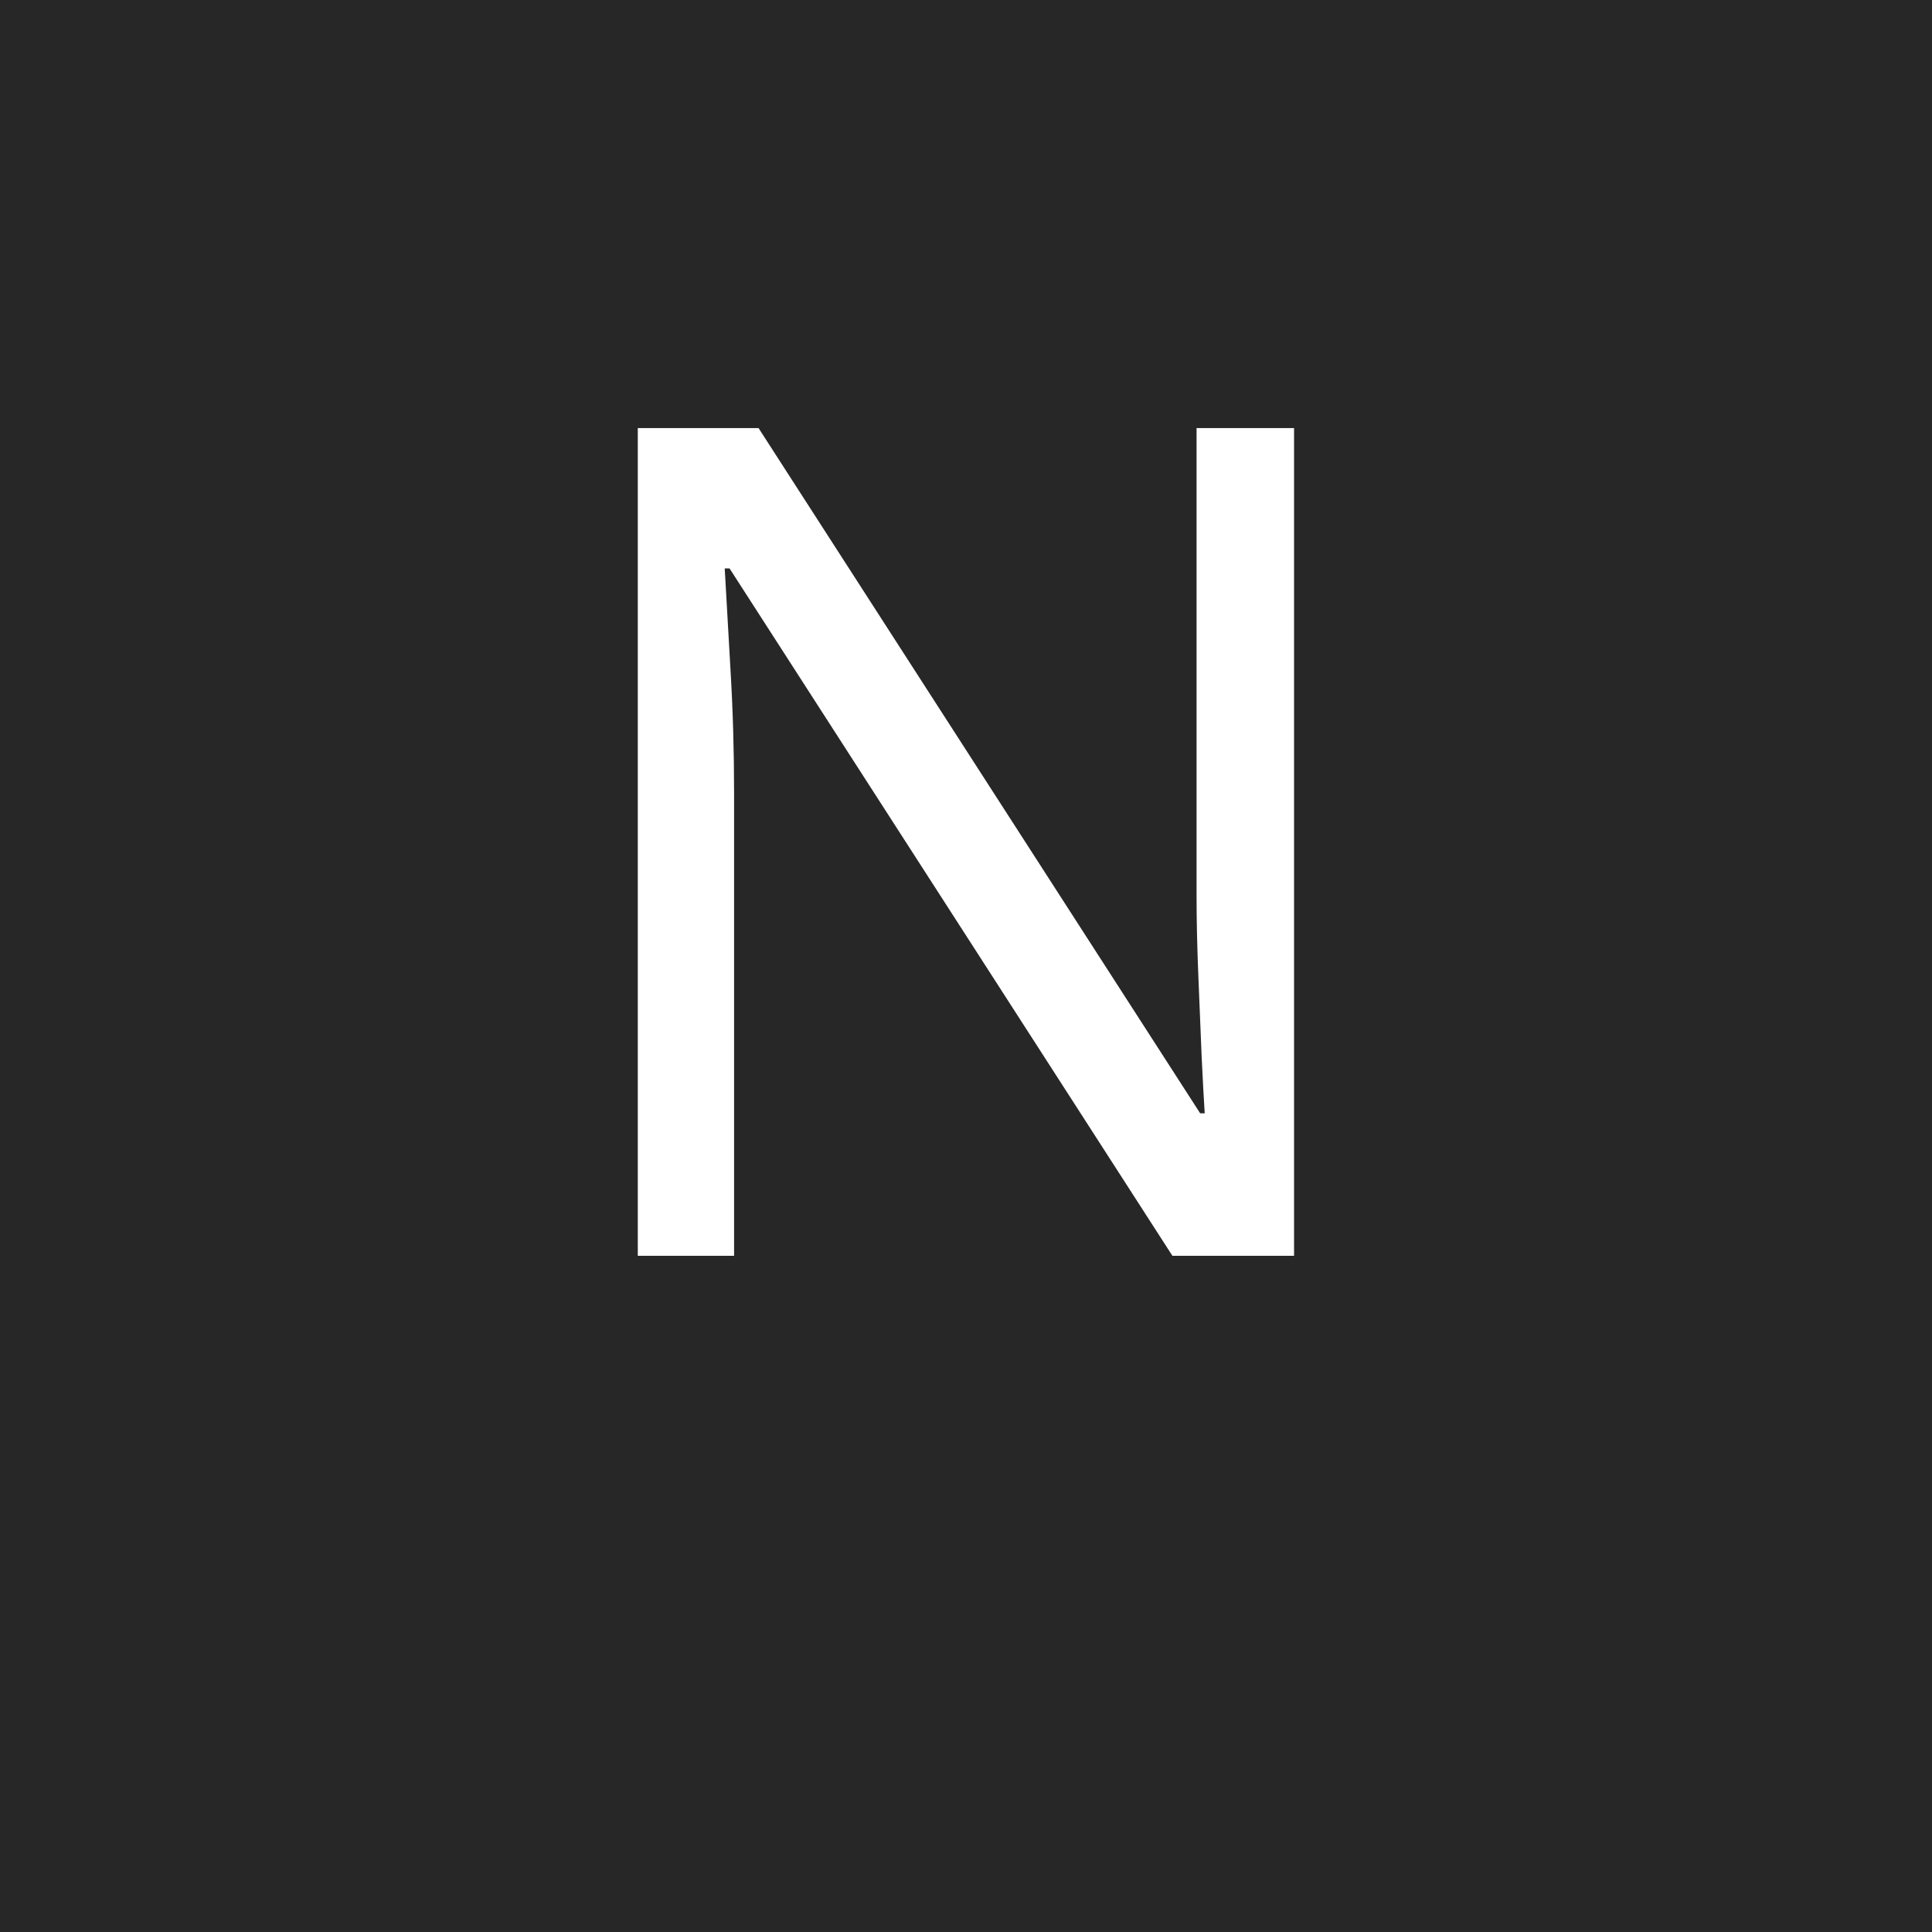
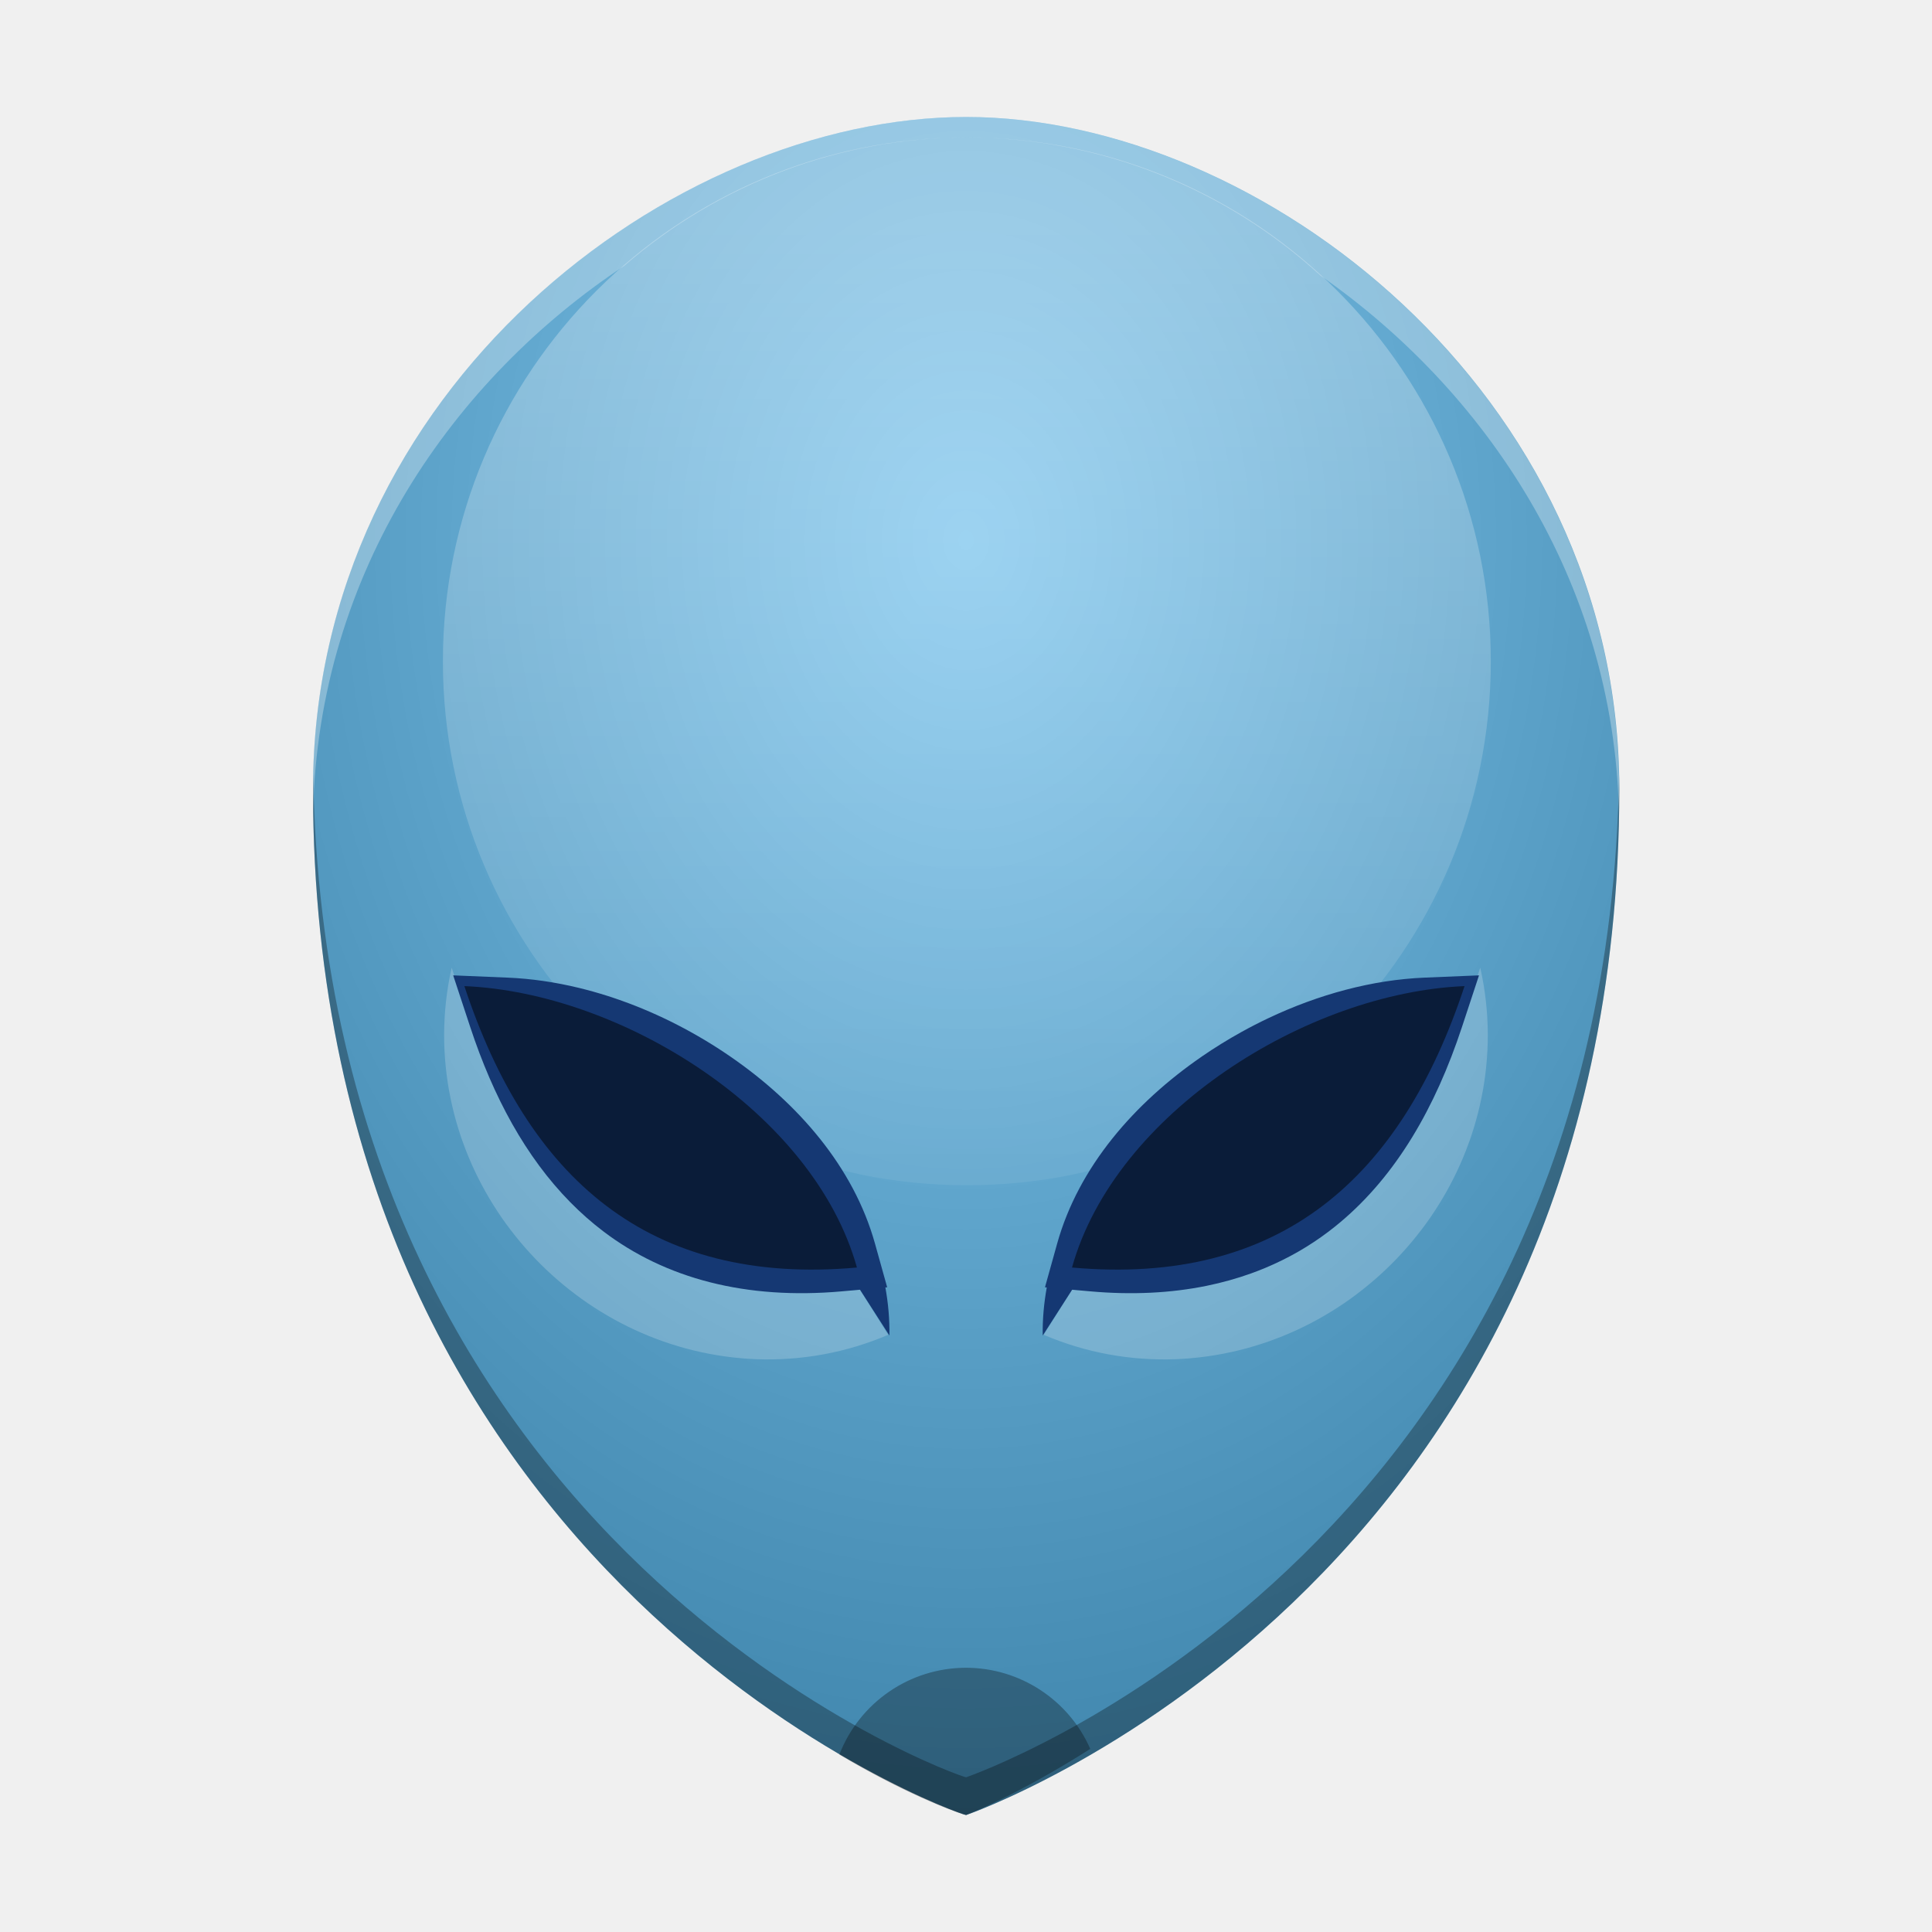
- <svg xmlns="http://www.w3.org/2000/svg" viewBox="0 0 100 100">
-   <rect width="100" height="100" fill="#272727" />
-   <text x="50" y="65" font-size="60" text-anchor="middle" fill="#fff" font-family="sans-serif">N</text>
+ <svg xmlns="http://www.w3.org/2000/svg" width="512" height="512" version="1.1" viewBox="0 0 384 384">
+   <defs>
+     <radialGradient id="a" cx="937.05" cy="28.012" r="129.82" gradientTransform="matrix(1.7873 0 0 2.3233 -737.72 -54.149)" gradientUnits="userSpaceOnUse">
+       <stop stop-color="#80c6ed" offset="0" />
+       <stop stop-color="#347aa1" offset="1" />
+     </radialGradient>
+     <linearGradient id="b" x1="935.39" x2="935.39" y1="-51.138" y2="192.6" gradientUnits="userSpaceOnUse">
+       <stop stop-color="#fff" offset="0" />
+       <stop stop-color="#fff" stop-opacity="0" offset="1" />
+     </linearGradient>
+   </defs>
+   <g transform="translate(-745.05 96.459)">
+     <path d="m1066.9 60.442c0 159.26-129.82 203.85-129.82 203.85-1.343 0-129.82-45.731-129.82-203.85 0-79.74 71.529-133.65 129.82-133.65 58.287 2e-6 129.82 54.702 129.82 133.65z" fill="url(#a)" />
+     <path transform="scale(.75)" d="m1113.1 127.83c-1.313 5.802-1.986 11.757-2.006 17.756-1e-4 45.685 37.035 84.191 82.721 86.004 12.086 0.448 24.018-1.76 34.957-6.465l-7.48-11.947-4.836 0.242c-1.605 0.08-3.196 0.127-4.769 0.146-6.294 0.076-12.34-0.333-18.117-1.213-1.444-0.22-2.87-0.47-4.281-0.748-1.411-0.279-2.804-0.585-4.182-0.922-1.377-0.337-2.736-0.704-4.078-1.098-1.343-0.394-2.667-0.814-3.975-1.266-1.306-0.451-2.595-0.932-3.865-1.439-1.271-0.507-2.523-1.044-3.758-1.607-1.234-0.563-2.449-1.155-3.646-1.773-1.198-0.619-2.377-1.267-3.537-1.941-1.16-0.674-2.303-1.377-3.426-2.106-2.246-1.458-4.412-3.023-6.504-4.695-3.138-2.509-6.089-5.236-8.861-8.162-12.016-12.681-20.704-29.131-26.892-48.129zm272.58 0-3.463 10.637c-6.189 18.998-14.876 35.448-26.893 48.129-2.773 2.926-5.724 5.653-8.861 8.162-2.091 1.673-4.258 3.238-6.504 4.695-1.123 0.729-2.265 1.431-3.426 2.106-1.16 0.674-2.34 1.322-3.537 1.941-1.198 0.619-2.412 1.21-3.647 1.773-1.234 0.563-2.487 1.1-3.758 1.607-1.271 0.507-2.559 0.989-3.865 1.439-1.307 0.451-2.632 0.871-3.975 1.266-1.342 0.394-2.701 0.761-4.078 1.098-1.377 0.337-2.77 0.643-4.182 0.922-1.411 0.278-2.837 0.528-4.281 0.748-5.778 0.88-11.823 1.289-18.117 1.213-1.574-0.019-3.165-0.067-4.769-0.146l-4.836-0.242-7.48 11.947c10.939 4.705 22.871 6.913 34.957 6.465 45.685-1.813 82.721-40.319 82.721-86.004-0.02-5.999-0.692-11.954-2.006-17.756z" fill="#fff" opacity=".2" />
+     <circle cx="937.22" cy="34.983" r="104.14" fill="url(#b)" opacity=".3" />
+     <path transform="scale(.75)" d="m1113.5 129.87 4.527 13.725c6.104 18.494 14.671 34.378 26.522 46.414 2.734 2.777 5.644 5.351 8.738 7.703 4e-4 3.1e-4 0-3e-4 0 0 2.063 1.568 4.201 3.027 6.416 4.377 5e-4 2.8e-4 0-2.9e-4 0 0 1.107 0.675 2.232 1.322 3.377 1.941 5e-4 2.7e-4 0-2.7e-4 0 0 1.145 0.619 2.307 1.212 3.488 1.775 5e-4 2.6e-4 0-2.5e-4 0 0 1.181 0.564 2.38 1.1 3.598 1.607 5e-4 2.3e-4 0-2.3e-4 0 0 1.218 0.507 2.452 0.987 3.705 1.438 6e-4 2e-4 0-2.1e-4 0 0 1.253 0.451 2.524 0.874 3.812 1.268 1.289 0.394 2.596 0.758 3.92 1.094 1.324 0.336 2.664 0.644 4.021 0.922 1.358 0.278 2.733 0.527 4.125 0.746 1.391 0.219 2.798 0.41 4.223 0.57 5.698 0.642 11.66 0.808 17.867 0.486 1.552-0.08 3.121-0.19 4.703-0.332l4.77-0.426 7.789 12.133c0.078-4.276-0.308-8.532-1.066-12.734l0.477-0.043-3.231-11.576c-5.687-20.382-20.498-37.29-38.293-49.545-0.042-0.029-0.081-0.061-0.123-0.09-4e-4 -3e-4 0 3.1e-4 0 0-2.231-1.532-4.511-2.996-6.834-4.383-5e-4 -2.9e-4 0 2.9e-4 0 0-1.161-0.693-2.331-1.368-3.512-2.023-5e-4 -2.8e-4 0 2.8e-4 0 0-1.181-0.655-2.372-1.292-3.57-1.908-5e-4 -2.7e-4 0 2.7e-4 0 0-1.198-0.616-2.405-1.214-3.619-1.789-5e-4 -2.6e-4 0 2.5e-4 0 0-1.214-0.575-2.434-1.13-3.662-1.664-6e-4 -2.4e-4 0 2.4e-4 0 0-1.228-0.534-2.463-1.048-3.703-1.539-1.241-0.491-2.486-0.959-3.736-1.406-1.25-0.447-2.503-0.874-3.76-1.275-1.258-0.402-2.518-0.779-3.781-1.135-1.263-0.355-2.527-0.688-3.793-0.996-6.331-1.539-12.692-2.474-18.955-2.734zm271.85 0-14.44 0.6c-13.78 0.572-28.032 4.417-41.394 10.75-2.429 1.151-4.829 2.386-7.191 3.697-3.544 1.967-7.004 4.107-10.352 6.406-0.041 0.029-0.082 0.061-0.123 0.09-17.795 12.255-32.608 29.162-38.295 49.545l-3.228 11.576 0.477 0.043c-0.758 4.202-1.146 8.459-1.068 12.734l7.791-12.133 4.77 0.426c11.076 0.992 21.412 0.475 30.916-1.471 4.073-0.834 7.995-1.931 11.756-3.283 1.253-0.451 2.49-0.93 3.707-1.438 6.09-2.538 11.729-5.781 16.887-9.701 1.032-0.784 2.044-1.593 3.035-2.426 14.862-12.487 25.182-30.352 32.225-51.691z" color="#000000" color-rendering="auto" dominant-baseline="auto" fill="#153873" image-rendering="auto" shape-rendering="auto" solid-color="#000000" style="font-feature-settings:normal;font-variant-alternates:normal;font-variant-caps:normal;font-variant-ligatures:normal;font-variant-numeric:normal;font-variant-position:normal;isolation:auto;mix-blend-mode:normal;shape-padding:0;text-decoration-color:#000000;text-decoration-line:none;text-decoration-style:solid;text-indent:0;text-orientation:mixed;text-transform:none;white-space:normal" />
+     <g>
+       <path d="m837.35 99.538c12.562 38.063 36.531 59.652 78.023 55.935-8.588-30.779-46.726-54.636-78.023-55.935zm198.79 0c-31.297 1.299-69.434 25.156-78.023 55.935 41.492 3.717 65.461-17.872 78.023-55.935z" opacity=".5" />
+       <path d="m937.05 235.02a27.038 27.038 0 0 0-25.175 17.256c14.566 8.659 24.801 12.019 25.175 12.019 0 0 10.119-3.868 24.702-13.151a27.038 27.038 0 0 0-24.702-16.124z" opacity=".3" />
+       <path transform="scale(.75)" d="m1076.4 76.693c-0.029 1.295-0.055 2.591-0.055 3.897 0 210.82 171.3 271.8 173.09 271.8 0 0 173.09-59.446 173.09-271.8 0-1.281-0.027-2.553-0.055-3.824-3.317 207.33-173.03 265.62-173.03 265.62-1.773-1e-5 -169.77-59.799-173.03-265.7z" opacity=".3" />
+     </g>
+     <path transform="scale(.75)" d="m1249.4-97.611c-77.716 0-173.09 71.881-173.09 178.2 0 2.05 0.023 4.082 0.055 6.104 1.407-63.827 37.233-114.87 82.426-144.83a138.85 138.85 0 0 1 90.838-34.062 138.85 138.85 0 0 1 93.723 36.633c43.611 30.444 77.72 80.669 79.08 142.34 0.033-2.046 0.055-4.101 0.055-6.176 0-105.27-95.372-178.2-173.09-178.2z" fill="#fff" opacity=".3" />
+   </g>
</svg>
